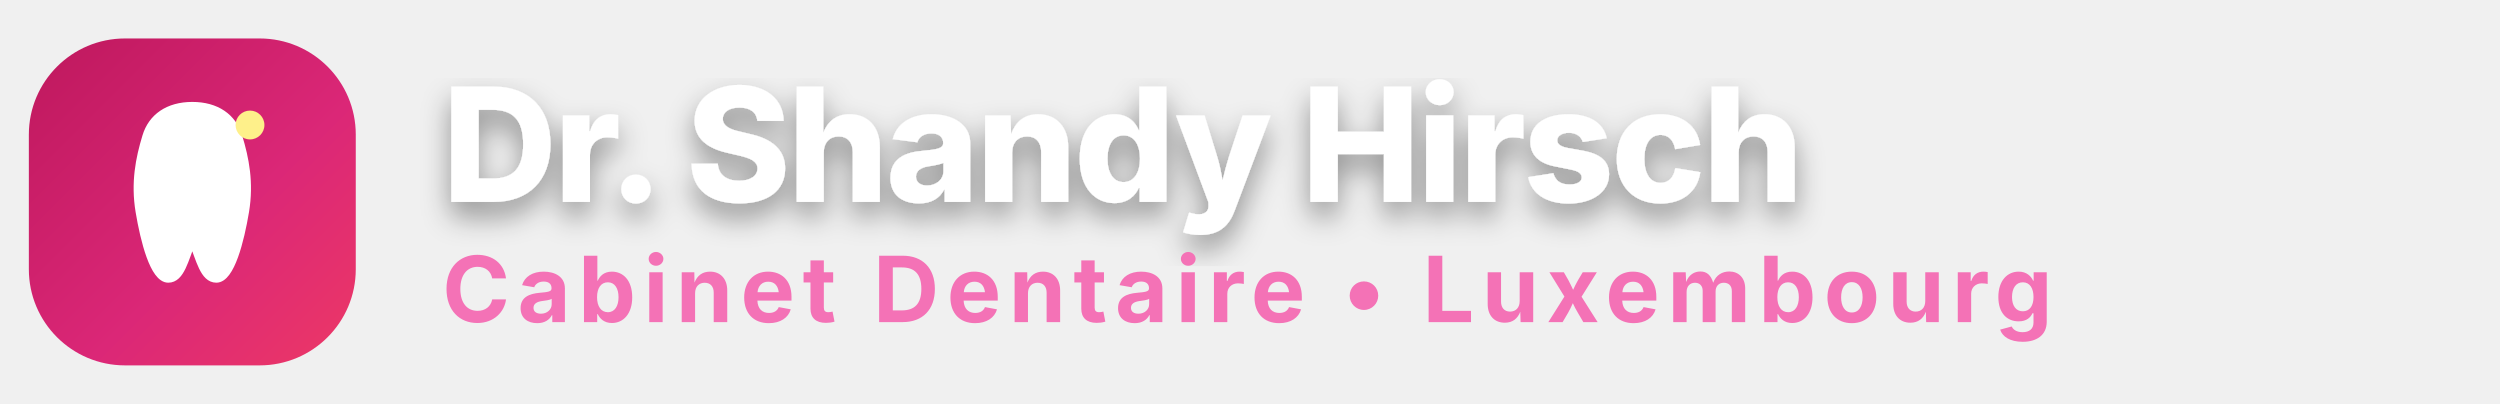
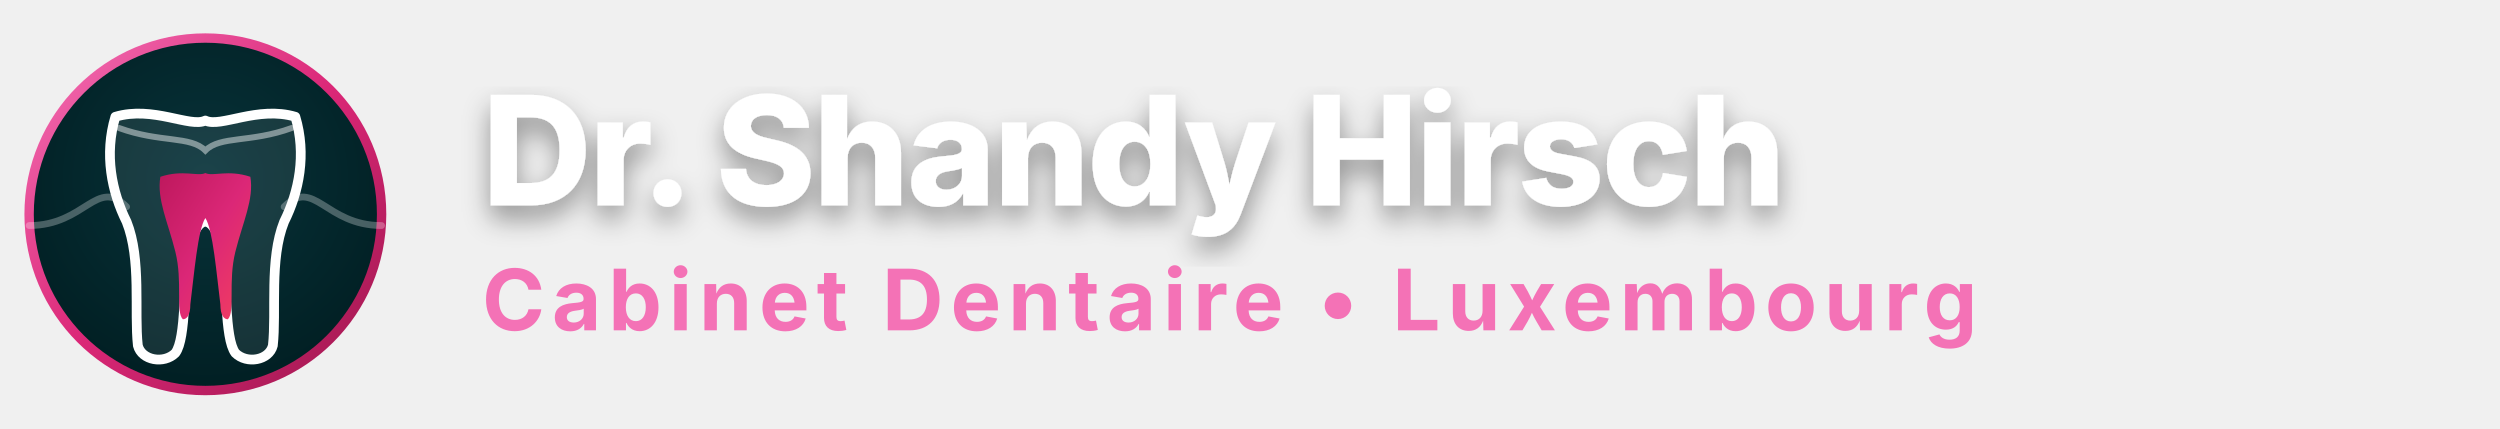
- <svg xmlns="http://www.w3.org/2000/svg" width="260" height="42" viewBox="0 0 260 42" fill="none" role="img" aria-label="Cabinet Dentaire Dr. Shandy Hirsch">
+ <svg xmlns="http://www.w3.org/2000/svg" width="280" height="48" viewBox="0 0 280 48" fill="none" role="img" aria-label="Cabinet Dentaire Dr. Shandy Hirsch">
  <defs>
-     <linearGradient id="hirsch-grad-gold" x1="0" y1="0" x2="40" y2="40" gradientUnits="userSpaceOnUse">
+     <linearGradient id="footPulpGrad" x1="0%" y1="0%" x2="100%" y2="100%">
      <stop offset="0%" stop-color="#be185d" />
      <stop offset="50%" stop-color="#db2777" />
      <stop offset="100%" stop-color="#f43f5e" />
    </linearGradient>
-     <filter id="logo-shadow" x="-10%" y="-10%" width="120%" height="130%">
+     <linearGradient id="footCircleGrad" x1="0%" y1="0%" x2="100%" y2="100%">
+       <stop offset="0%" stop-color="#f472b6" />
+       <stop offset="50%" stop-color="#db2777" />
+       <stop offset="100%" stop-color="#9d174d" />
+     </linearGradient>
+     <radialGradient id="footGlassBg" cx="50%" cy="40%" r="60%">
+       <stop offset="0%" stop-color="#08333a" />
+       <stop offset="100%" stop-color="#011f23" />
+     </radialGradient>
+     <filter id="footTextShadow" x="-10%" y="-10%" width="120%" height="130%">
      <feDropShadow dx="0" dy="1.5" stdDeviation="1.5" flood-color="#000000" flood-opacity="0.4" />
    </filter>
  </defs>
-   <g transform="translate(3, 4)">
-     <rect width="34" height="34" rx="10" fill="url(#hirsch-grad-gold)" />
-     <path d="M17 7C14.5 7 12.8 8.2 12.2 10.2C11.5 12.5 11 15 11.5 18C12 21 13 25 14.5 25C15.8 25 16.2 23 17 21C17.8 23 18.2 25 19.5 25C21 25 22 21 22.5 18C23 15 22.5 12.5 21.8 10.2C21.2 8.2 19.5 7 17 7Z" fill="white" stroke="white" stroke-width="0.8" stroke-linejoin="round" />
-     <circle cx="23" cy="9" r="1.5" fill="#fef08a" />
+   <g transform="translate(2, 3) scale(0.42)">
+     <circle cx="50" cy="50" r="47" fill="url(#footGlassBg)" stroke="url(#footCircleGrad)" stroke-width="2.5" />
+     <path d="M 3 53 C 18 53, 21 40, 29 48" fill="none" stroke="rgba(255,255,255,0.28)" stroke-width="1.8" stroke-linecap="round" />
+     <path d="M 97 53 C 82 53, 79 40, 71 48" fill="none" stroke="rgba(255,255,255,0.28)" stroke-width="1.8" stroke-linecap="round" />
+     <path d="M 26 24 C 36 21, 46 27, 50 25 C 54 27, 64 21, 74 24 C 77 34, 75 44, 71 52 C 67 62, 69 76, 68 85 C 67 89, 61 90, 58 87 C 55 83, 56 68, 54 58 C 52 50, 48 50, 46 58 C 44 68, 45 83, 42 87 C 39 90, 33 89, 32 85 C 31 76, 33 62, 29 52 C 25 44, 23 34, 26 24 Z" fill="rgba(255, 255, 255, 0.08)" stroke="#ffffff" stroke-width="2.6" stroke-linejoin="round" />
+     <path d="M 27 27 C 38 31, 46 29, 50 33 C 54 29, 62 31, 73 27" fill="none" stroke="rgba(255,255,255,0.45)" stroke-width="1.6" stroke-linecap="round" />
+     <path d="M 38 40 C 44 38, 48 40, 50 39 C 52 40, 56 38, 62 40 C 63 46, 60 52, 58 60 C 56 68, 58 76, 56 78 C 55 78, 54 77, 54 74 C 53 66, 52 54, 50 51 C 48 54, 47 66, 46 74 C 46 77, 45 78, 44 78 C 42 76, 44 68, 42 60 C 40 52, 37 46, 38 40 Z" fill="url(#footPulpGrad)" />
  </g>
-   <text x="46" y="21" fill="#ffffff" filter="url(#logo-shadow)" font-family="'Plus Jakarta Sans', Sora, -apple-system, sans-serif" font-size="16.5" font-weight="800" letter-spacing="-0.3">Dr. Shandy Hirsch</text>
-   <text x="46" y="33.5" fill="#f472b6" font-family="'Plus Jakarta Sans', Sora, -apple-system, sans-serif" font-size="9.5" font-weight="700" letter-spacing="0.8" text-transform="uppercase">Cabinet Dentaire • Luxembourg</text>
+   <text x="54" y="23" fill="#ffffff" filter="url(#footTextShadow)" font-family="'Plus Jakarta Sans', Sora, -apple-system, sans-serif" font-size="17" font-weight="800" letter-spacing="-0.3">Dr. Shandy Hirsch</text>
+   <text x="54" y="37" fill="#f472b6" font-family="'Plus Jakarta Sans', Sora, -apple-system, sans-serif" font-size="9.5" font-weight="700" letter-spacing="0.8" text-transform="uppercase">Cabinet Dentaire • Luxembourg</text>
</svg>
